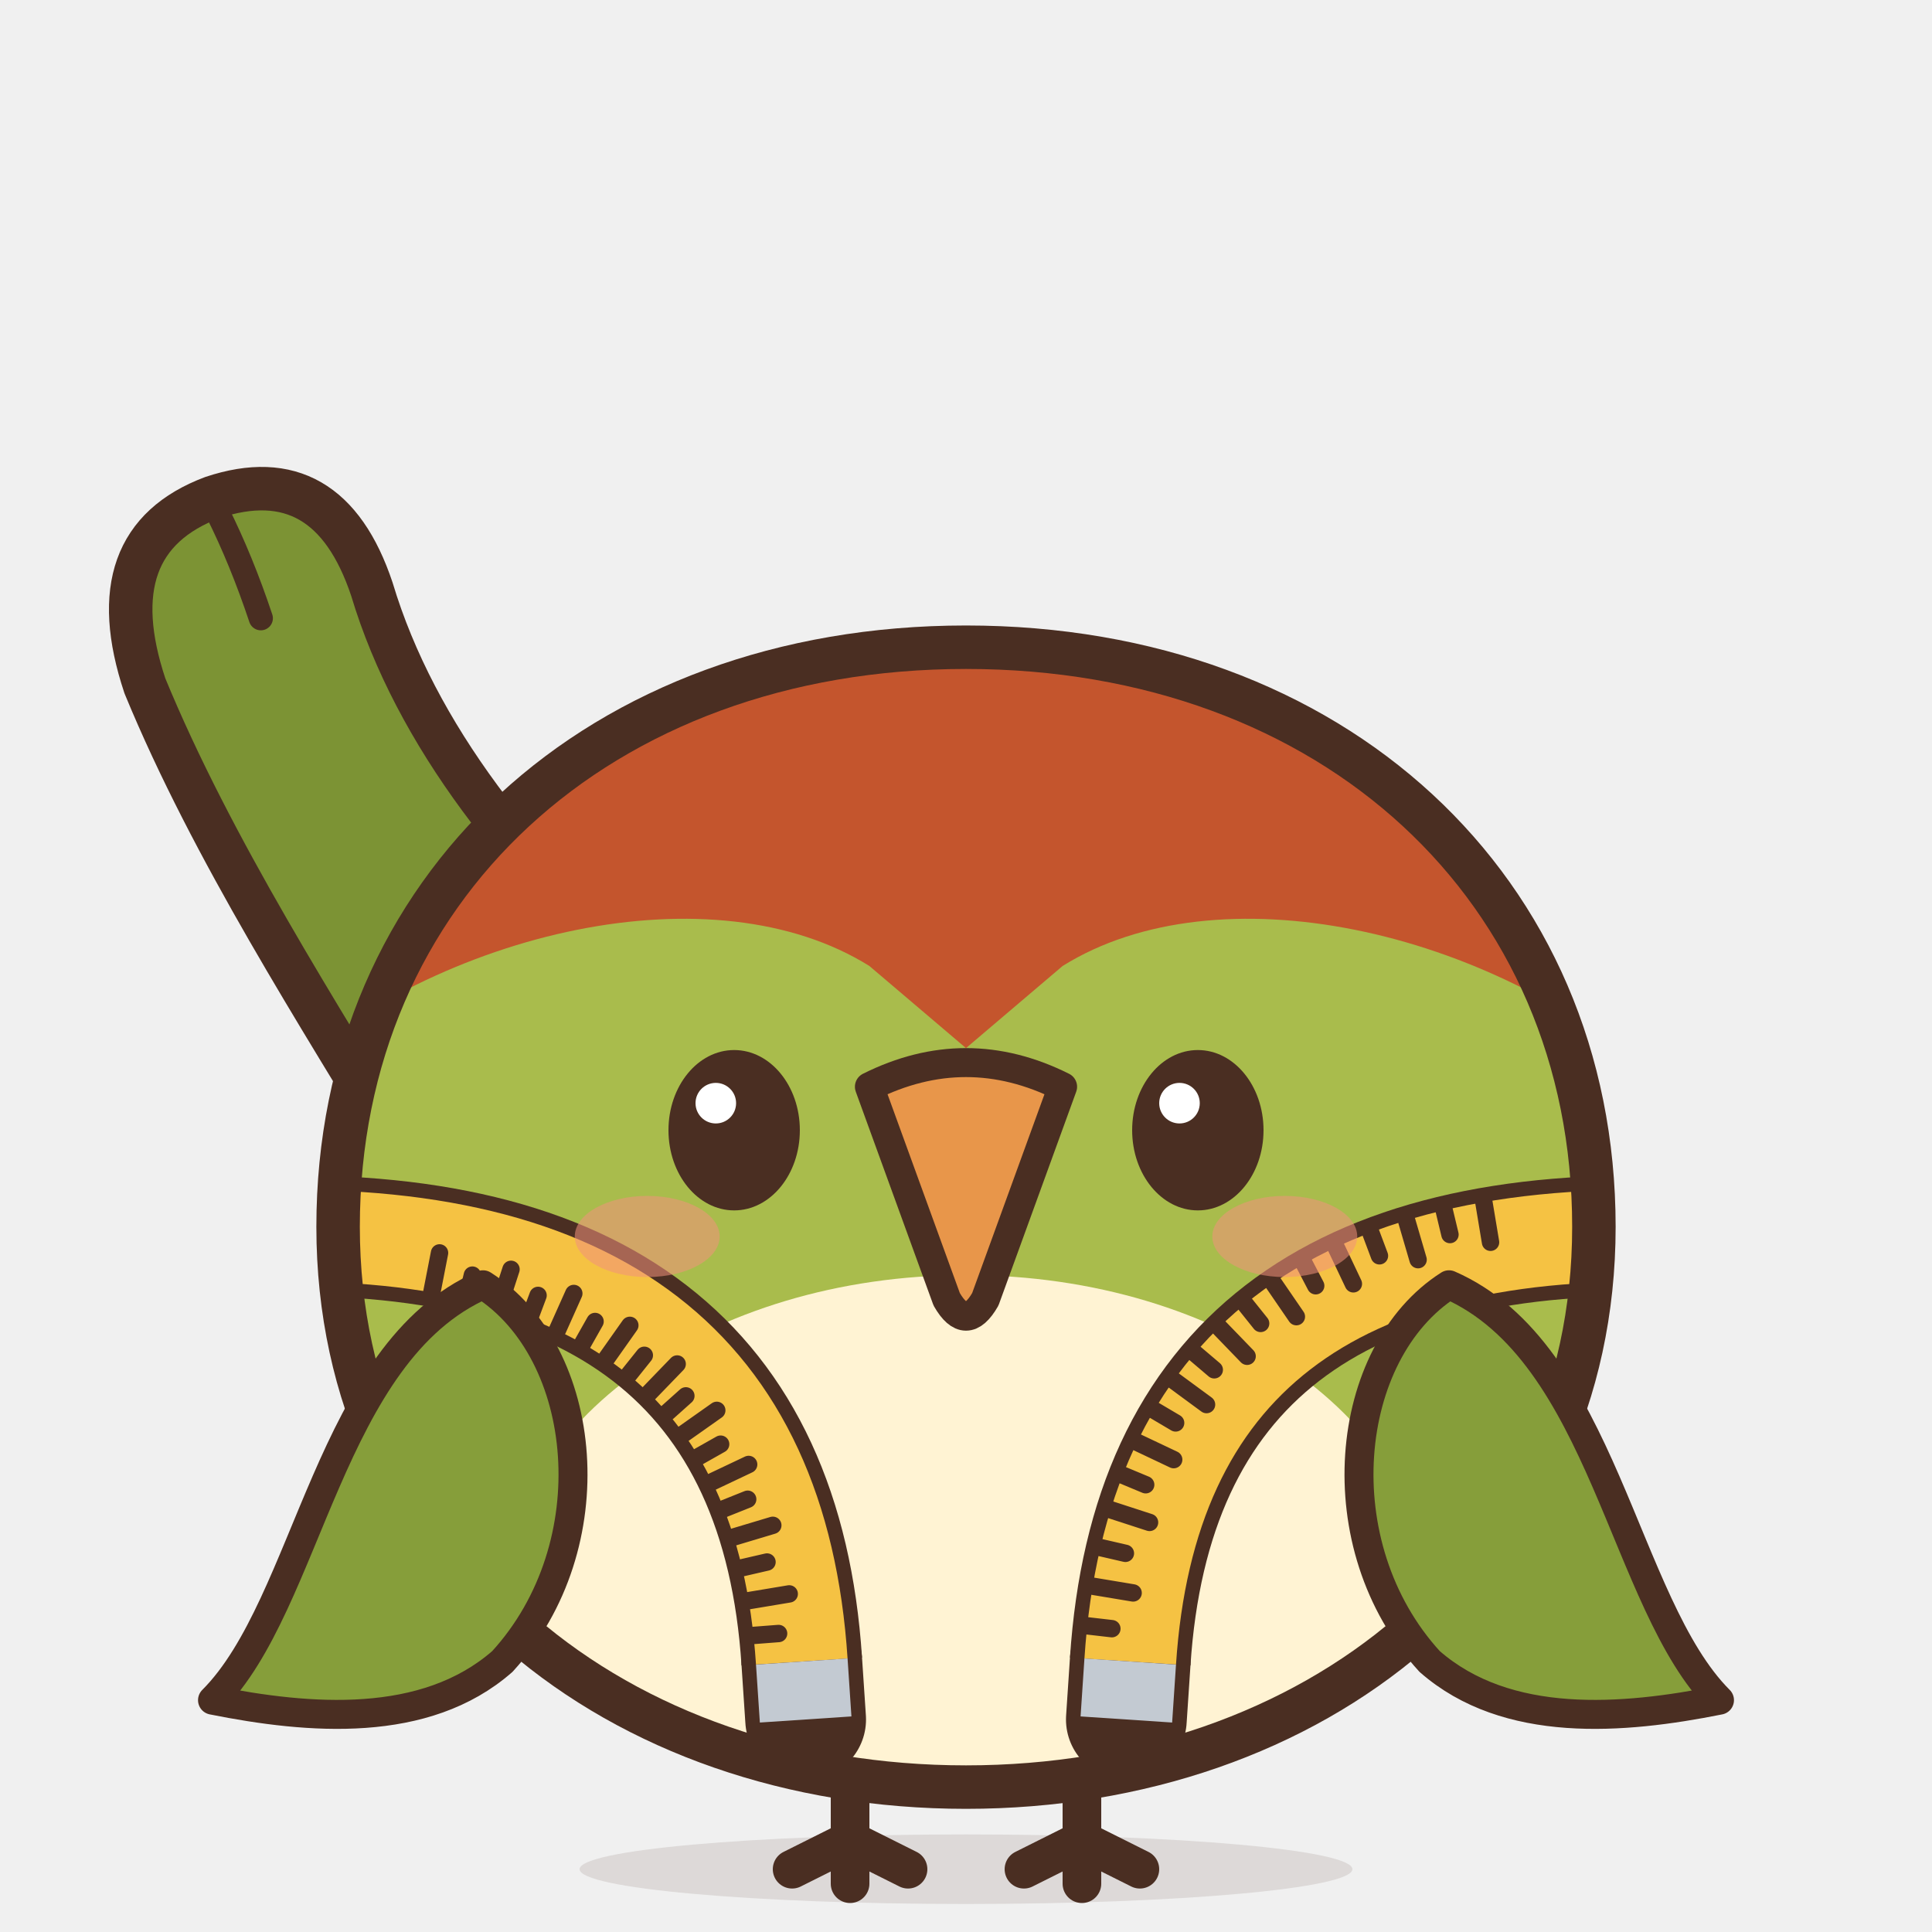
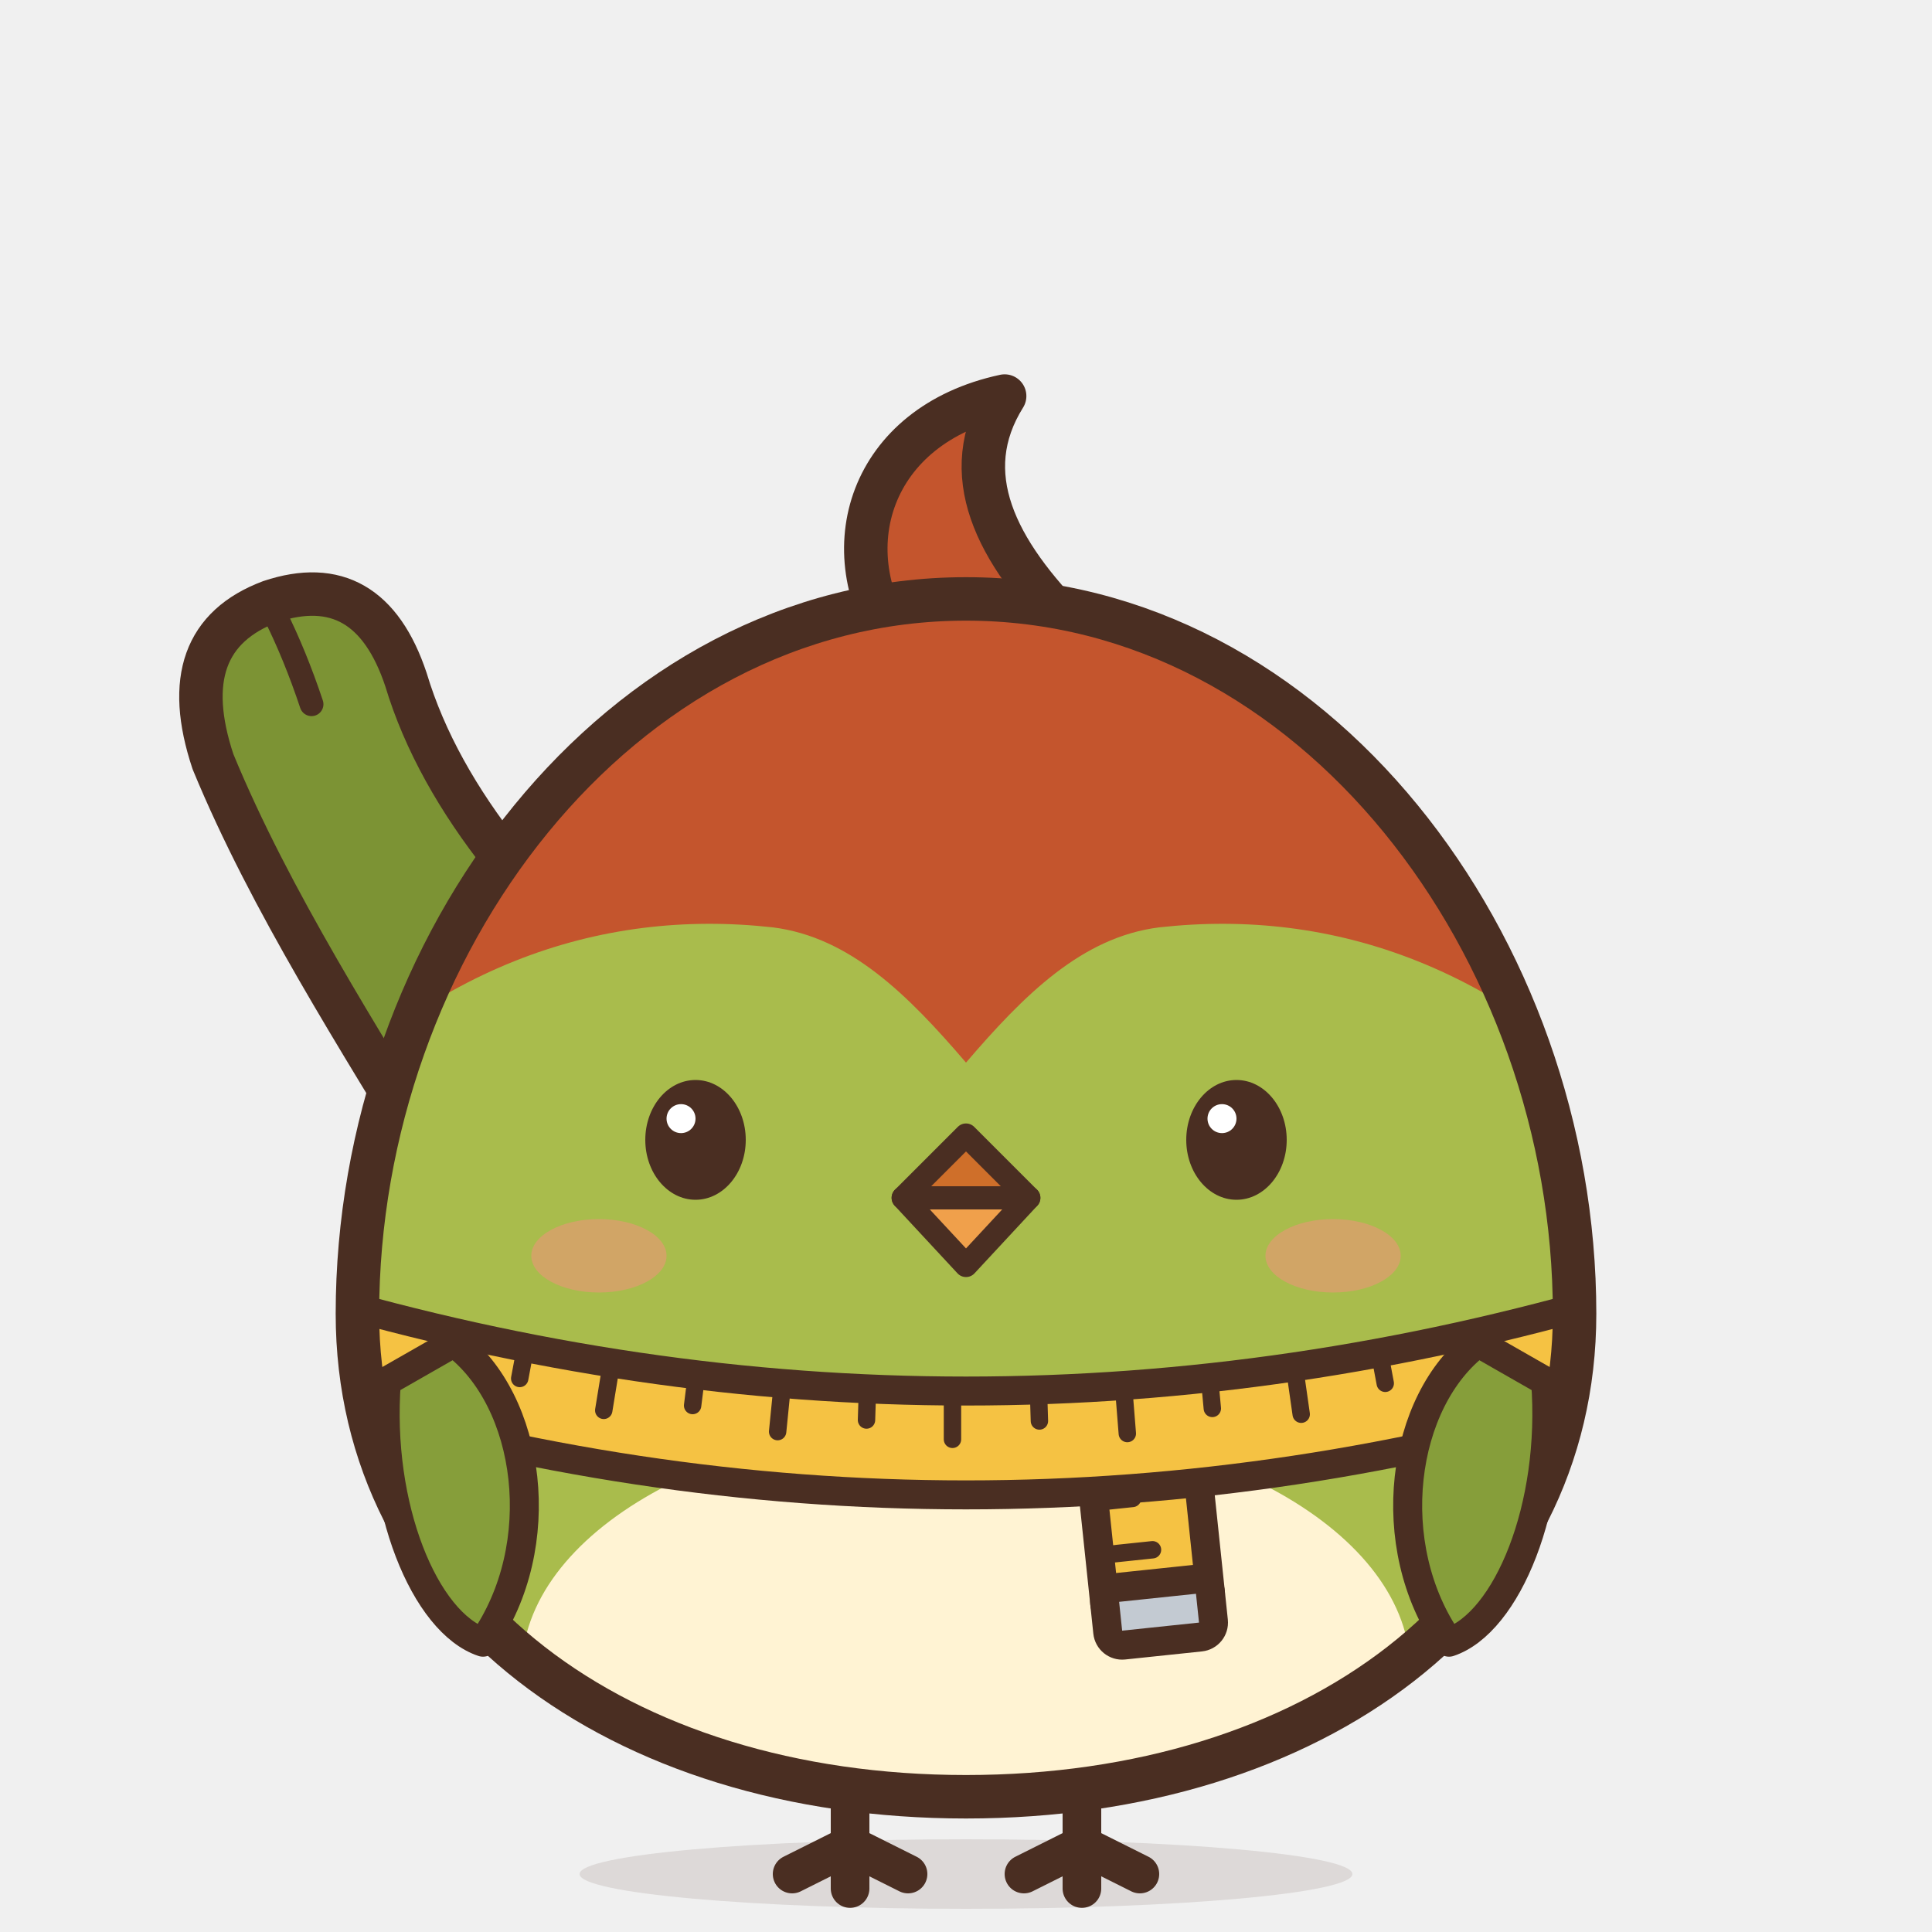
<svg xmlns="http://www.w3.org/2000/svg" viewBox="0 0 200 200" width="200" height="200" role="img" aria-labelledby="t d">
-   <style>.tail{transform-box:fill-box;transform-origin:90% 92%}.wing{transform-box:fill-box}.wing.l{transform-origin:68% 4%}.wing.r{transform-origin:32% 4%}.eye{transform-box:fill-box;transform-origin:50% 50%}.bird{transform-box:fill-box;transform-origin:50% 100%;animation:breathe 4s ease-in-out infinite}.tail{animation:bob 4s ease-in-out infinite}.eye{animation:blink 4s ease-in-out infinite}@keyframes breathe{0%,100%{transform:scale(1,1)}50%{transform:scale(1.012,.986)}}@keyframes bob{0%,55%,100%{transform:rotate(0)}64%{transform:rotate(-8deg)}74%{transform:rotate(4deg)}84%{transform:rotate(-2deg)}}@keyframes blink{0%,40%,48%,100%{transform:scaleY(1)}44%{transform:scaleY(.12)}}@media (prefers-reduced-motion: reduce){*{animation:none!important}}</style>
+   <style>.tail{transform-box:fill-box;transform-origin:90% 92%}.wing{transform-box:fill-box;transform-origin:50% 5%}.eye{transform-box:fill-box;transform-origin:50% 50%}.bird{transform-box:fill-box;transform-origin:50% 100%;animation:breathe 4s ease-in-out infinite}.tail{animation:bob 4s ease-in-out infinite}.eye{animation:blink 4s ease-in-out infinite}@keyframes breathe{0%,100%{transform:scale(1,1)}50%{transform:scale(1.012,.986)}}@keyframes bob{0%,55%,100%{transform:rotate(0)}64%{transform:rotate(-8deg)}74%{transform:rotate(4deg)}84%{transform:rotate(-2deg)}}@keyframes blink{0%,40%,48%,100%{transform:scaleY(1)}44%{transform:scaleY(.12)}}@media (prefers-reduced-motion: reduce){*{animation:none!important}}</style>
  <defs>
-     <clipPath id="fitz-body">
-       <path d="M100 67 C 138 67, 165 92, 165 127 C 165 162, 136 185, 100 185 C 64 185, 35 162, 35 127 C 35 92, 62 67, 100 67 Z" />
-     </clipPath>
-     <clipPath id="fitz-body-tape">
-       <path d="M100 67 C 138 67, 165 92, 165 127 C 165 162, 136 185, 100 185 C 64 185, 35 162, 35 127 C 35 92, 62 67, 100 67 Z" />
-       <rect x="60" y="150" width="80" height="50" />
+     <clipPath id="fitz">
+       <path d="M100 62 C 136 62, 163 98, 163 136 C 163 166, 136 186, 100 186 C 64 186, 37 166, 37 136 C 37 98, 64 62, 100 62 Z" />
    </clipPath>
  </defs>
-   <ellipse class="shadow" cx="100" cy="193.5" rx="40" ry="3.6" fill="#4A2E22" opacity=".12" />
+   <ellipse class="shadow" cx="100" cy="194" rx="40" ry="3.6" fill="#4A2E22" opacity=".12" />
  <g class="bird">
    <g class="feet">
-       <path d="M88 181 L88 190.5 M82 193.5 L88 190.5 L94 193.5 M88 190.5 L88 195" stroke="#4A2E22" stroke-width="4" stroke-linecap="round" stroke-linejoin="round" fill="none" />
-       <path d="M112 181 L112 190.5 M106 193.5 L112 190.5 L118 193.5 M112 190.5 L112 195" stroke="#4A2E22" stroke-width="4" stroke-linecap="round" stroke-linejoin="round" fill="none" />
+       <path d="M88 183 L88 191 M82 194 L88 191 L94 194 M88 191 L88 195.5" stroke="#4A2E22" stroke-width="4" stroke-linecap="round" stroke-linejoin="round" fill="none" />
+       <path d="M112 183 L112 191 M106 194 L112 191 L118 194 M112 191 L112 195.5" stroke="#4A2E22" stroke-width="4" stroke-linecap="round" stroke-linejoin="round" fill="none" />
    </g>
    <g class="tail">
-       <path d="M68 102 L42 120 C 33 105, 22 88, 15 71 Q 10 56 22 51.5 Q 34 47.5 38.5 61 C 43 76, 54 90, 68 102 Z" fill="#7C9334" stroke="#4A2E22" stroke-width="4.5" stroke-linejoin="round" />
-       <path d="M22.5 53 Q 25 58 27 64" fill="none" stroke="#4A2E22" stroke-width="2.5" stroke-linecap="round" />
+       <g transform="translate(9.3 16.8) scale(.85)">
+         <path d="M70 104 L42 122 C 33 107, 22 90, 15 73 Q 10 58 22 53.5 Q 34 49.5 38.5 63 C 43 78, 55 92, 70 104 Z" fill="#7C9334" stroke="#4A2E22" stroke-width="5.29" stroke-linejoin="round" />
+         <path d="M22.5 55 Q 25 60 27 66" fill="none" stroke="#4A2E22" stroke-width="2.9" stroke-linecap="round" />
+       </g>
+     </g>
+     <g class="tuft">
+       <path d="M93 67 C 86 57, 90 44, 104 41 C 99 49, 103 57, 111 65 Z" fill="#C4552D" stroke="#4A2E22" stroke-width="4.5" stroke-linejoin="round" />
    </g>
    <g class="body">
-       <path d="M100 67 C 138 67, 165 92, 165 127 C 165 162, 136 185, 100 185 C 64 185, 35 162, 35 127 C 35 92, 62 67, 100 67 Z" fill="#A9BC4C" />
-       <g clip-path="url(#fitz-body)">
-         <path d="M28 112 C 46 96, 74 90, 90 100 L100 108.5 L110 100 C 126 90, 154 96, 172 112 L172 40 L28 40 Z" fill="#C4552D" />
-         <ellipse cx="100.0" cy="166" rx="48" ry="34" fill="#FFF3D3" />
+       <path d="M100 62 C 136 62, 163 98, 163 136 C 163 166, 136 186, 100 186 C 64 186, 37 166, 37 136 C 37 98, 64 62, 100 62 Z" fill="#A9BC4C" />
+       <g clip-path="url(#fitz)">
+         <path d="M28 118 C 44 100, 62 94, 80 96 C 88 97, 94 103, 100 110 C 106 103, 112 97, 120 96 C 138 94, 156 100, 172 118 L172 40 L28 40 Z" fill="#C4552D" />
+         <ellipse cx="100" cy="173" rx="46" ry="26" fill="#FFF3D3" />
      </g>
-       <g class="tape" clip-path="url(#fitz-body-tape)">
-         <path d="M26 128 Q80 126 83 172" fill="none" stroke="#4A2E22" stroke-width="12.5" />
-         <path d="M83 172 L83.4 178" fill="none" stroke="#4A2E22" stroke-width="12.5" stroke-linecap="round" />
-         <path d="M26 128 Q80 126 83 172" fill="none" stroke="#F5C243" stroke-width="9.5" />
-         <path d="M83 172 L83.4 178" fill="none" stroke="#C3CAD2" stroke-width="9.5" />
-         <path d="M44.7 133.8 L45.5 129.7 M48.3 134.5 L48.9 132 M51.6 135.4 L52.9 131.4 M54.8 136.5 L55.7 134.1 M57.7 137.7 L59.4 133.9 M60.3 139.1 L61.6 136.8 M62.8 140.6 L65.2 137.2 M65.1 142.3 L66.7 140.3 M67.2 144.2 L70.1 141.2 M69.1 146.2 L71 144.5 M70.8 148.4 L74.2 146 M72.3 150.8 L74.6 149.5 M73.7 153.4 L77.5 151.6 M74.9 156.2 L77.4 155.2 M76 159.1 L80 157.9 M76.8 162.3 L79.4 161.7 M77.5 165.7 L81.7 165 M78 169.3 L80.6 169.1" stroke="#4A2E22" stroke-width="1.8" stroke-linecap="round" />
-         <path d="M174 128 Q120 126 117 172" fill="none" stroke="#4A2E22" stroke-width="12.5" />
-         <path d="M117 172 L116.6 178" fill="none" stroke="#4A2E22" stroke-width="12.5" stroke-linecap="round" />
-         <path d="M174 128 Q120 126 117 172" fill="none" stroke="#F5C243" stroke-width="9.5" />
-         <path d="M117 172 L116.6 178" fill="none" stroke="#C3CAD2" stroke-width="9.5" />
-         <path d="M153.6 124.4 L154.3 128.6 M149.5 125.3 L150.1 127.8 M145.6 126.3 L146.8 130.4 M141.9 127.6 L142.8 130 M138.3 129.1 L140.1 132.9 M135 130.8 L136.2 133.1 M131.8 132.8 L134.2 136.3 M128.9 135 L130.5 137 M126.2 137.4 L129.1 140.4 M123.7 140.1 L125.7 141.8 M121.5 142.9 L124.9 145.4 M119.5 146 L121.7 147.3 M117.7 149.3 L121.5 151.1 M116.2 152.7 L118.6 153.7 M115 156.3 L119 157.6 M113.9 160.2 L116.5 160.8 M113.1 164.2 L117.3 164.9 M112.5 168.3 L115.1 168.6" stroke="#4A2E22" stroke-width="1.8" stroke-linecap="round" />
+       <g transform="translate(118 148) rotate(-6)">
+         <rect x="-5.5" y="0" width="11" height="19" rx="1.5" fill="#F5C243" stroke="#4A2E22" stroke-width="3" />
+         <path d="M-5.5 7 L-1.5 7 M-5.5 12.5 L0 12.5" stroke="#4A2E22" stroke-width="1.8" stroke-linecap="round" />
+         <rect x="-5.5" y="16" width="11" height="6" rx="1.5" fill="#C3CAD2" stroke="#4A2E22" stroke-width="3" />
      </g>
-       <path d="M100 67 C 138 67, 165 92, 165 127 C 165 162, 136 185, 100 185 C 64 185, 35 162, 35 127 C 35 92, 62 67, 100 67 Z" fill="none" stroke="#4A2E22" stroke-width="4.5" />
+       <g class="band" clip-path="url(#fitz)">
+         <path d="M32 134 Q100 154 168 134 L168 144.5 Q100 165 32 144.5 Z" fill="#F5C243" />
+         <path d="M45.6 137.6 L44.5 142.5 M54.4 139.5 L53.8 142.7 M63.3 141.1 L62.5 146 M72.1 142.3 L71.7 145.5 M81 143.2 L80.5 148.2 M89.8 143.8 L89.7 147 M98.6 144 L98.6 149 M107.5 143.9 L107.6 147.1 M116.3 143.4 L116.7 148.4 M125.2 142.6 L125.5 145.8 M134 141.5 L134.7 146.4 M142.8 140 L143.4 143.2 M151.7 138.2 L152.8 143.1" stroke="#4A2E22" stroke-width="1.8" stroke-linecap="round" />
+         <path d="M32 134 Q100 154 168 134" fill="none" stroke="#4A2E22" stroke-width="3" />
+         <path d="M32 144.5 Q100 165 168 144.5" fill="none" stroke="#4A2E22" stroke-width="3" />
+       </g>
+       <path d="M100 62 C 136 62, 163 98, 163 136 C 163 166, 136 186, 100 186 C 64 186, 37 166, 37 136 C 37 98, 64 62, 100 62 Z" fill="none" stroke="#4A2E22" stroke-width="4.5" />
      <g class="wing l">
-         <path d="M50 133 C 61 140, 63 160, 52 172 C 44 179, 32 178, 22 176 C 32 166, 34 140, 50 133 Z" fill="#869E3A" stroke="#4A2E22" stroke-width="3" stroke-linejoin="round" />
+         <path d="M47 139 C 55 145, 57 160, 50 170 C 44 168, 39 156, 40 143 Z" fill="#869E3A" stroke="#4A2E22" stroke-width="3" stroke-linejoin="round" />
      </g>
      <g class="wing r">
-         <path d="M150 133 C 139 140, 137 160, 148 172 C 156 179, 168 178, 178 176 C 168 166, 166 140, 150 133 Z" fill="#869E3A" stroke="#4A2E22" stroke-width="3" stroke-linejoin="round" />
+         <path d="M153 139 C 145 145, 143 160, 150 170 C 156 168, 161 156, 160 143 Z" fill="#869E3A" stroke="#4A2E22" stroke-width="3" stroke-linejoin="round" />
      </g>
      <g class="blush" fill="#F2917C" opacity=".55">
-         <ellipse cx="67" cy="128" rx="7.5" ry="4.2" />
-         <ellipse cx="133" cy="128" rx="7.5" ry="4.2" />
+         <ellipse cx="62" cy="130" rx="7" ry="3.8" />
+         <ellipse cx="138" cy="130" rx="7" ry="3.8" />
      </g>
      <g class="pupils">
        <g class="eye">
-           <ellipse cx="76" cy="117" rx="6.8" ry="8.3" fill="#4A2E22" />
-           <circle cx="74.1" cy="114.2" r="2.1" fill="#FFFFFF" />
+           <ellipse cx="72" cy="118" rx="5.2" ry="6.2" fill="#4A2E22" />
+           <circle cx="70.5" cy="115.8" r="1.5" fill="#FFFFFF" />
        </g>
        <g class="eye">
-           <ellipse cx="124" cy="117" rx="6.8" ry="8.3" fill="#4A2E22" />
-           <circle cx="122.1" cy="114.2" r="2.1" fill="#FFFFFF" />
+           <ellipse cx="128" cy="118" rx="5.2" ry="6.2" fill="#4A2E22" />
+           <circle cx="126.5" cy="115.8" r="1.5" fill="#FFFFFF" />
        </g>
      </g>
      <g class="beak">
-         <path d="M90 112.5 Q100 107.5 110 112.5 L102 134.5 Q100 138 98 134.5 Z" fill="#E8964A" stroke="#4A2E22" stroke-width="3" stroke-linejoin="round" />
+         <path d="M93.5 124 L106.5 124 L100 131 Z" fill="#F0A04B" stroke="#4A2E22" stroke-width="2.4" stroke-linejoin="round" />
+         <path d="M93.5 124 L100 117.5 L106.5 124 Z" fill="#CF6F2A" stroke="#4A2E22" stroke-width="2.4" stroke-linejoin="round" />
      </g>
    </g>
  </g>
</svg>
